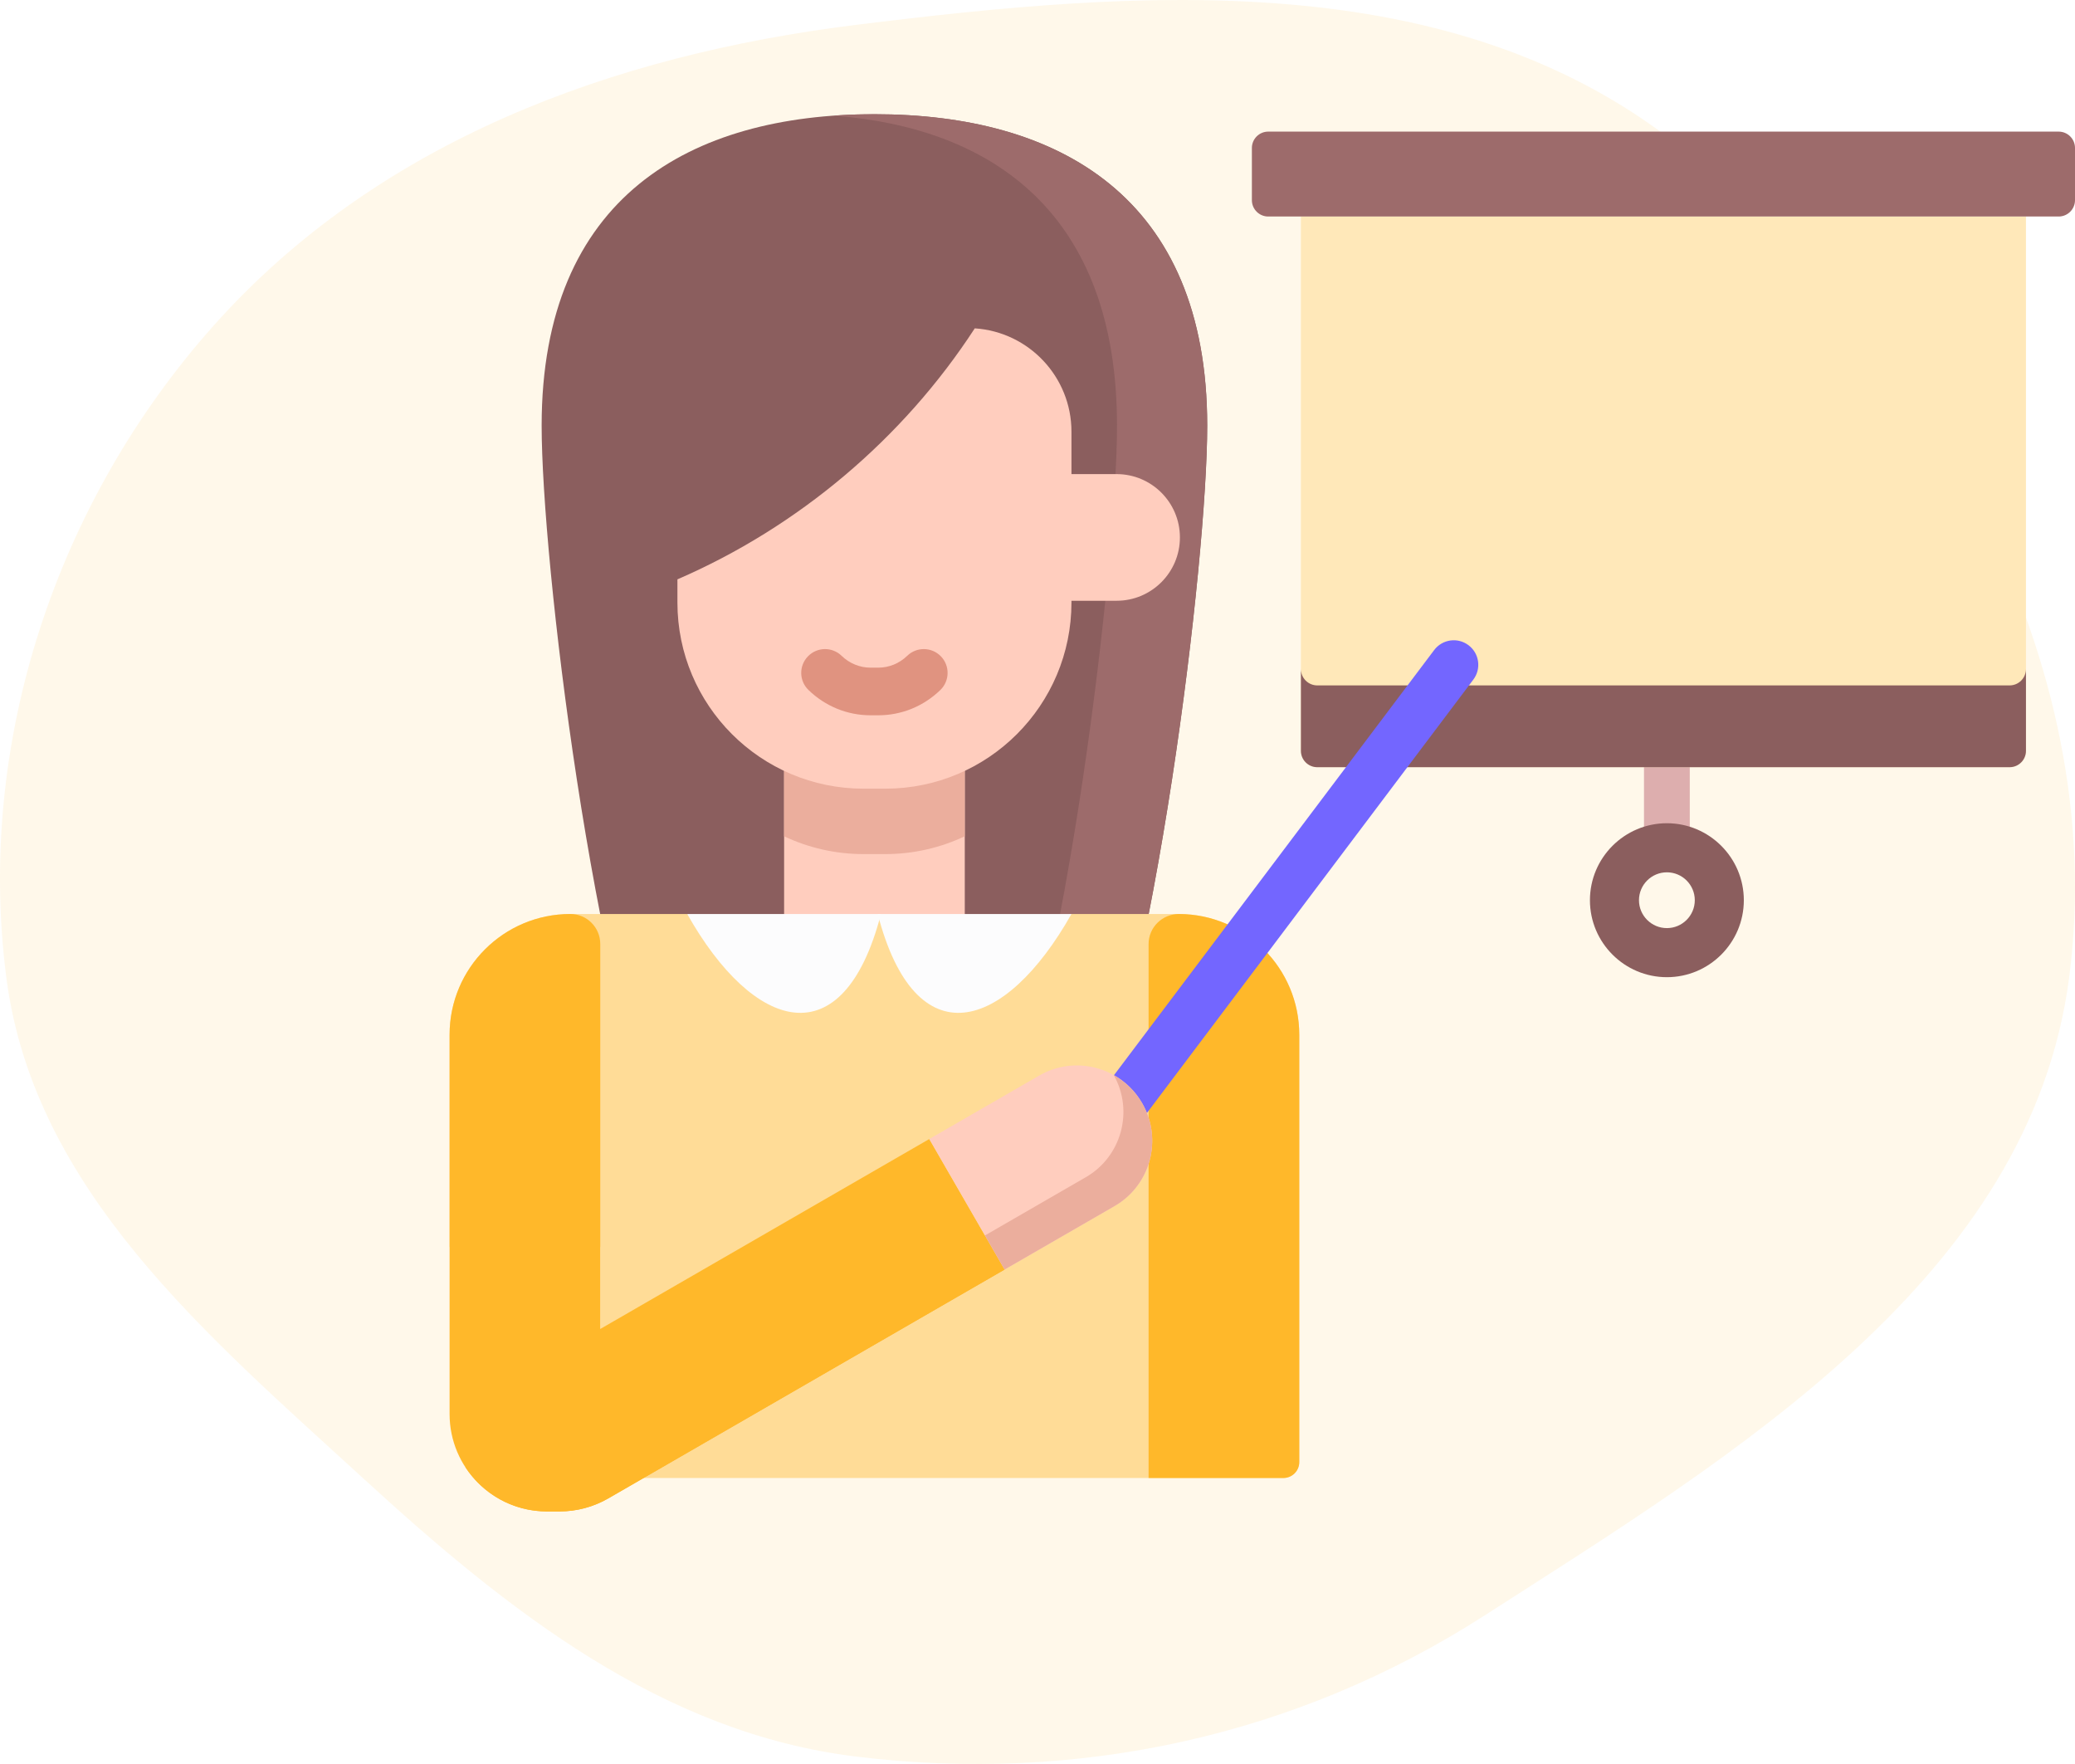
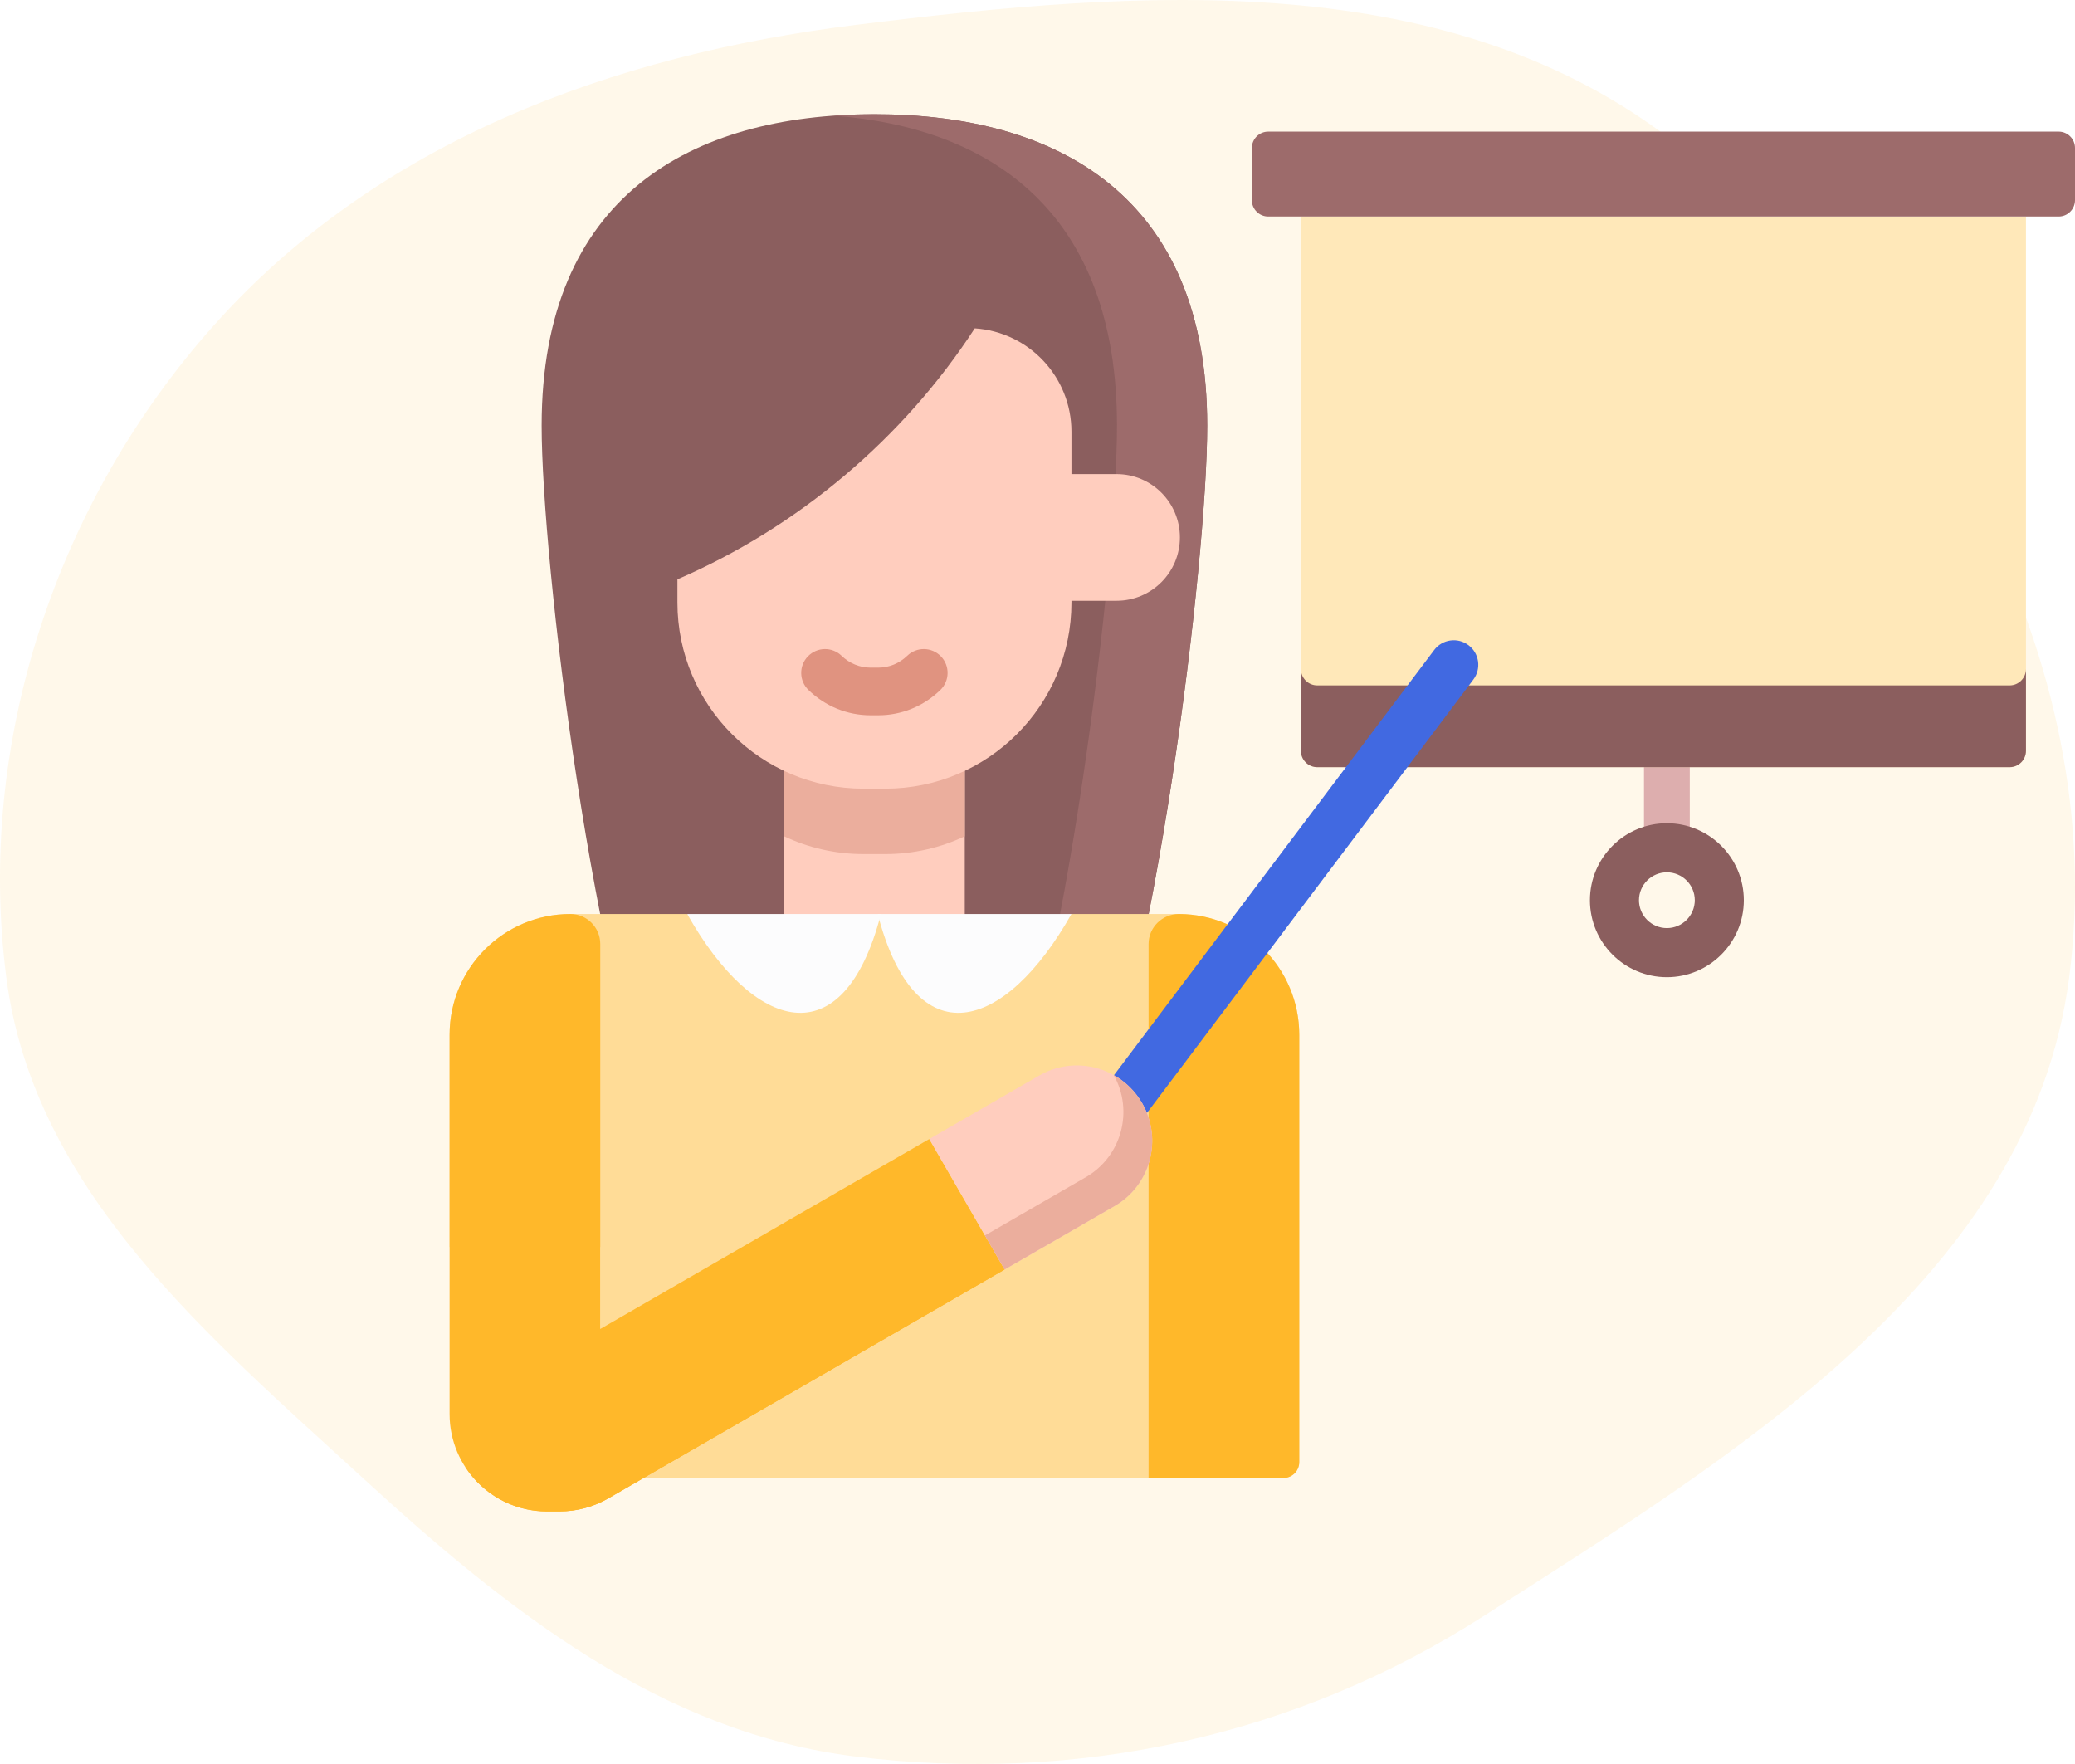
<svg xmlns="http://www.w3.org/2000/svg" width="60" height="51" viewBox="0 0 60 51" fill="none">
  <path fill-rule="evenodd" clip-rule="evenodd" d="M24.751 0.719C32.999 -0.303 41.916 -0.994 48.489 4.168C55.699 9.831 61.032 19.094 59.83 28.27C58.697 36.926 50.186 42.047 42.916 46.713C37.467 50.21 31.151 51.569 24.751 50.785C19.142 50.097 14.695 46.584 10.5 42.739C5.975 38.592 0.98 34.407 0.184 28.27C-0.699 21.462 1.64 14.502 6.179 9.412C10.935 4.078 17.717 1.591 24.751 0.719Z" fill="#FFB82A" fill-opacity="0.1" />
  <path d="M48.199 25.172C47.833 25.172 47.537 24.876 47.537 24.51V21.803C47.537 21.437 47.833 21.141 48.199 21.141C48.565 21.141 48.861 21.437 48.861 21.803V24.51C48.861 24.876 48.565 25.172 48.199 25.172Z" fill="#DDAEAE" />
  <path d="M31.159 33.947C33.439 28.533 34.908 16.175 34.908 12.307C34.908 5.684 30.599 3.302 25.285 3.302C19.97 3.302 15.662 5.684 15.662 12.307C15.662 16.175 17.131 28.533 19.411 33.947H31.159Z" fill="#8B5E5E" />
  <path d="M25.284 3.302C24.882 3.302 24.485 3.316 24.096 3.344C28.719 3.688 32.299 6.186 32.299 12.307C32.299 16.175 30.87 28.533 28.652 33.947H31.158C33.438 28.533 34.907 16.175 34.907 12.307C34.907 5.684 30.599 3.302 25.284 3.302Z" fill="#9D6B6B" />
  <path d="M22.673 17.996H27.897V27.035H22.673V17.996Z" fill="#FFCDBE" />
  <path d="M27.896 17.996H22.672V24.178C23.369 24.508 24.148 24.693 24.971 24.693H25.597C26.42 24.693 27.199 24.508 27.896 24.178V17.996Z" fill="#EBAE9D" />
  <path d="M34.118 15.538C34.118 16.549 33.298 17.369 32.287 17.369H29.049V13.707H32.287C33.298 13.707 34.118 14.526 34.118 15.538Z" fill="#FFCDBE" />
  <path d="M30.982 12.482V17.417C30.982 20.391 28.572 22.802 25.598 22.802H24.972C21.998 22.802 19.588 20.391 19.588 17.418V16.75C23.078 15.24 26.114 12.682 28.186 9.493C29.747 9.596 30.982 10.895 30.982 12.482Z" fill="#FFCDBE" />
  <path d="M25.396 20.68H25.173C24.502 20.68 23.865 20.421 23.378 19.949C23.104 19.685 23.097 19.249 23.362 18.976C23.626 18.703 24.062 18.695 24.335 18.96C24.564 19.181 24.862 19.303 25.173 19.303H25.395C25.707 19.303 26.005 19.181 26.233 18.96C26.507 18.695 26.943 18.703 27.207 18.976C27.471 19.249 27.464 19.685 27.191 19.949C26.704 20.421 26.067 20.68 25.396 20.68Z" fill="#E09380" />
  <path d="M37.57 29.917V42.272C37.57 42.525 37.364 42.731 37.111 42.731H17.357V36.052H13V29.917C13 27.989 14.563 26.425 16.492 26.425H19.863L22.63 27.894L25.465 26.425L28.3 27.435L30.972 26.425H34.078C36.006 26.425 37.57 27.989 37.57 29.917Z" fill="#FFDC97" />
  <path d="M34.094 26.425C33.609 26.423 33.212 26.81 33.212 27.295V42.731H37.11C37.364 42.731 37.569 42.525 37.569 42.272V29.917C37.569 27.994 36.015 26.434 34.094 26.425Z" fill="#FFB82A" />
  <path d="M37.617 6.26V21.708C37.617 21.97 37.829 22.181 38.09 22.181H58.109C58.37 22.181 58.582 21.97 58.582 21.708V6.26H37.617Z" fill="#FFE8B9" />
  <path d="M58.109 19.816H38.09C37.829 19.816 37.617 19.604 37.617 19.343V21.708C37.617 21.969 37.829 22.181 38.09 22.181H58.109C58.37 22.181 58.582 21.969 58.582 21.708V19.343C58.582 19.604 58.37 19.816 58.109 19.816Z" fill="#8B5E5E" />
  <path d="M36.199 5.787V4.278C36.199 4.017 36.411 3.805 36.672 3.805H59.527C59.788 3.805 60 4.017 60 4.278V5.787C60 6.048 59.788 6.26 59.527 6.26H36.672C36.411 6.26 36.199 6.048 36.199 5.787Z" fill="#9D6B6B" />
  <path d="M26.871 32.931L17.357 38.423V27.291C17.357 26.813 16.97 26.425 16.492 26.425C14.565 26.425 13.002 27.988 13 29.914V40.881C13 42.437 14.261 43.698 15.817 43.698H16.181C16.676 43.698 17.161 43.568 17.59 43.321L29.049 36.704L26.871 32.931Z" fill="#FFB82A" />
  <path d="M28.218 35.871L16.758 42.487C16.33 42.734 15.844 42.864 15.35 42.864H14.985C14.42 42.864 13.893 42.697 13.452 42.41C13.954 43.185 14.825 43.698 15.817 43.698H16.182C16.676 43.698 17.162 43.568 17.59 43.32L29.05 36.704L28.481 35.719L28.218 35.871Z" fill="#FFB82A" />
-   <path d="M31.669 33.693C31.52 33.693 31.37 33.647 31.242 33.55C30.93 33.315 30.867 32.87 31.103 32.557L41.47 18.794C41.706 18.481 42.15 18.418 42.463 18.654C42.776 18.89 42.839 19.334 42.603 19.647L32.236 33.411C32.096 33.596 31.884 33.693 31.669 33.693Z" fill="#7366FF" />
+   <path d="M31.669 33.693C31.52 33.693 31.37 33.647 31.242 33.55C30.93 33.315 30.867 32.87 31.103 32.557L41.47 18.794C41.706 18.481 42.15 18.418 42.463 18.654C42.776 18.89 42.839 19.334 42.603 19.647L32.236 33.411C32.096 33.596 31.884 33.693 31.669 33.693Z" fill="#4169E1" />
  <path d="M26.871 32.931L30.049 31.096C31.091 30.494 32.423 30.851 33.025 31.893C33.627 32.935 33.27 34.268 32.228 34.87L29.05 36.704L26.871 32.931Z" fill="#FFCDBE" />
  <path d="M33.025 31.893C32.822 31.542 32.536 31.269 32.206 31.084C32.788 32.122 32.43 33.439 31.395 34.036L28.48 35.719L29.049 36.704L32.227 34.87C33.27 34.268 33.627 32.935 33.025 31.893Z" fill="#EBAE9D" />
  <path d="M48.199 28.252C46.972 28.252 45.974 27.254 45.974 26.027C45.974 24.8 46.972 23.801 48.199 23.801C49.426 23.801 50.424 24.8 50.424 26.027C50.424 27.254 49.426 28.252 48.199 28.252ZM48.199 25.22C47.754 25.22 47.392 25.582 47.392 26.026C47.392 26.471 47.754 26.833 48.199 26.833C48.644 26.833 49.006 26.471 49.006 26.026C49.006 25.582 48.644 25.22 48.199 25.22Z" fill="#8B5E5E" />
  <path d="M25.38 26.425C26.473 30.633 29.07 29.817 30.982 26.425H25.38Z" fill="#FCFCFD" />
  <path d="M25.473 26.425C24.38 30.633 21.783 29.817 19.871 26.425H25.473Z" fill="#FCFCFD" />
</svg>
